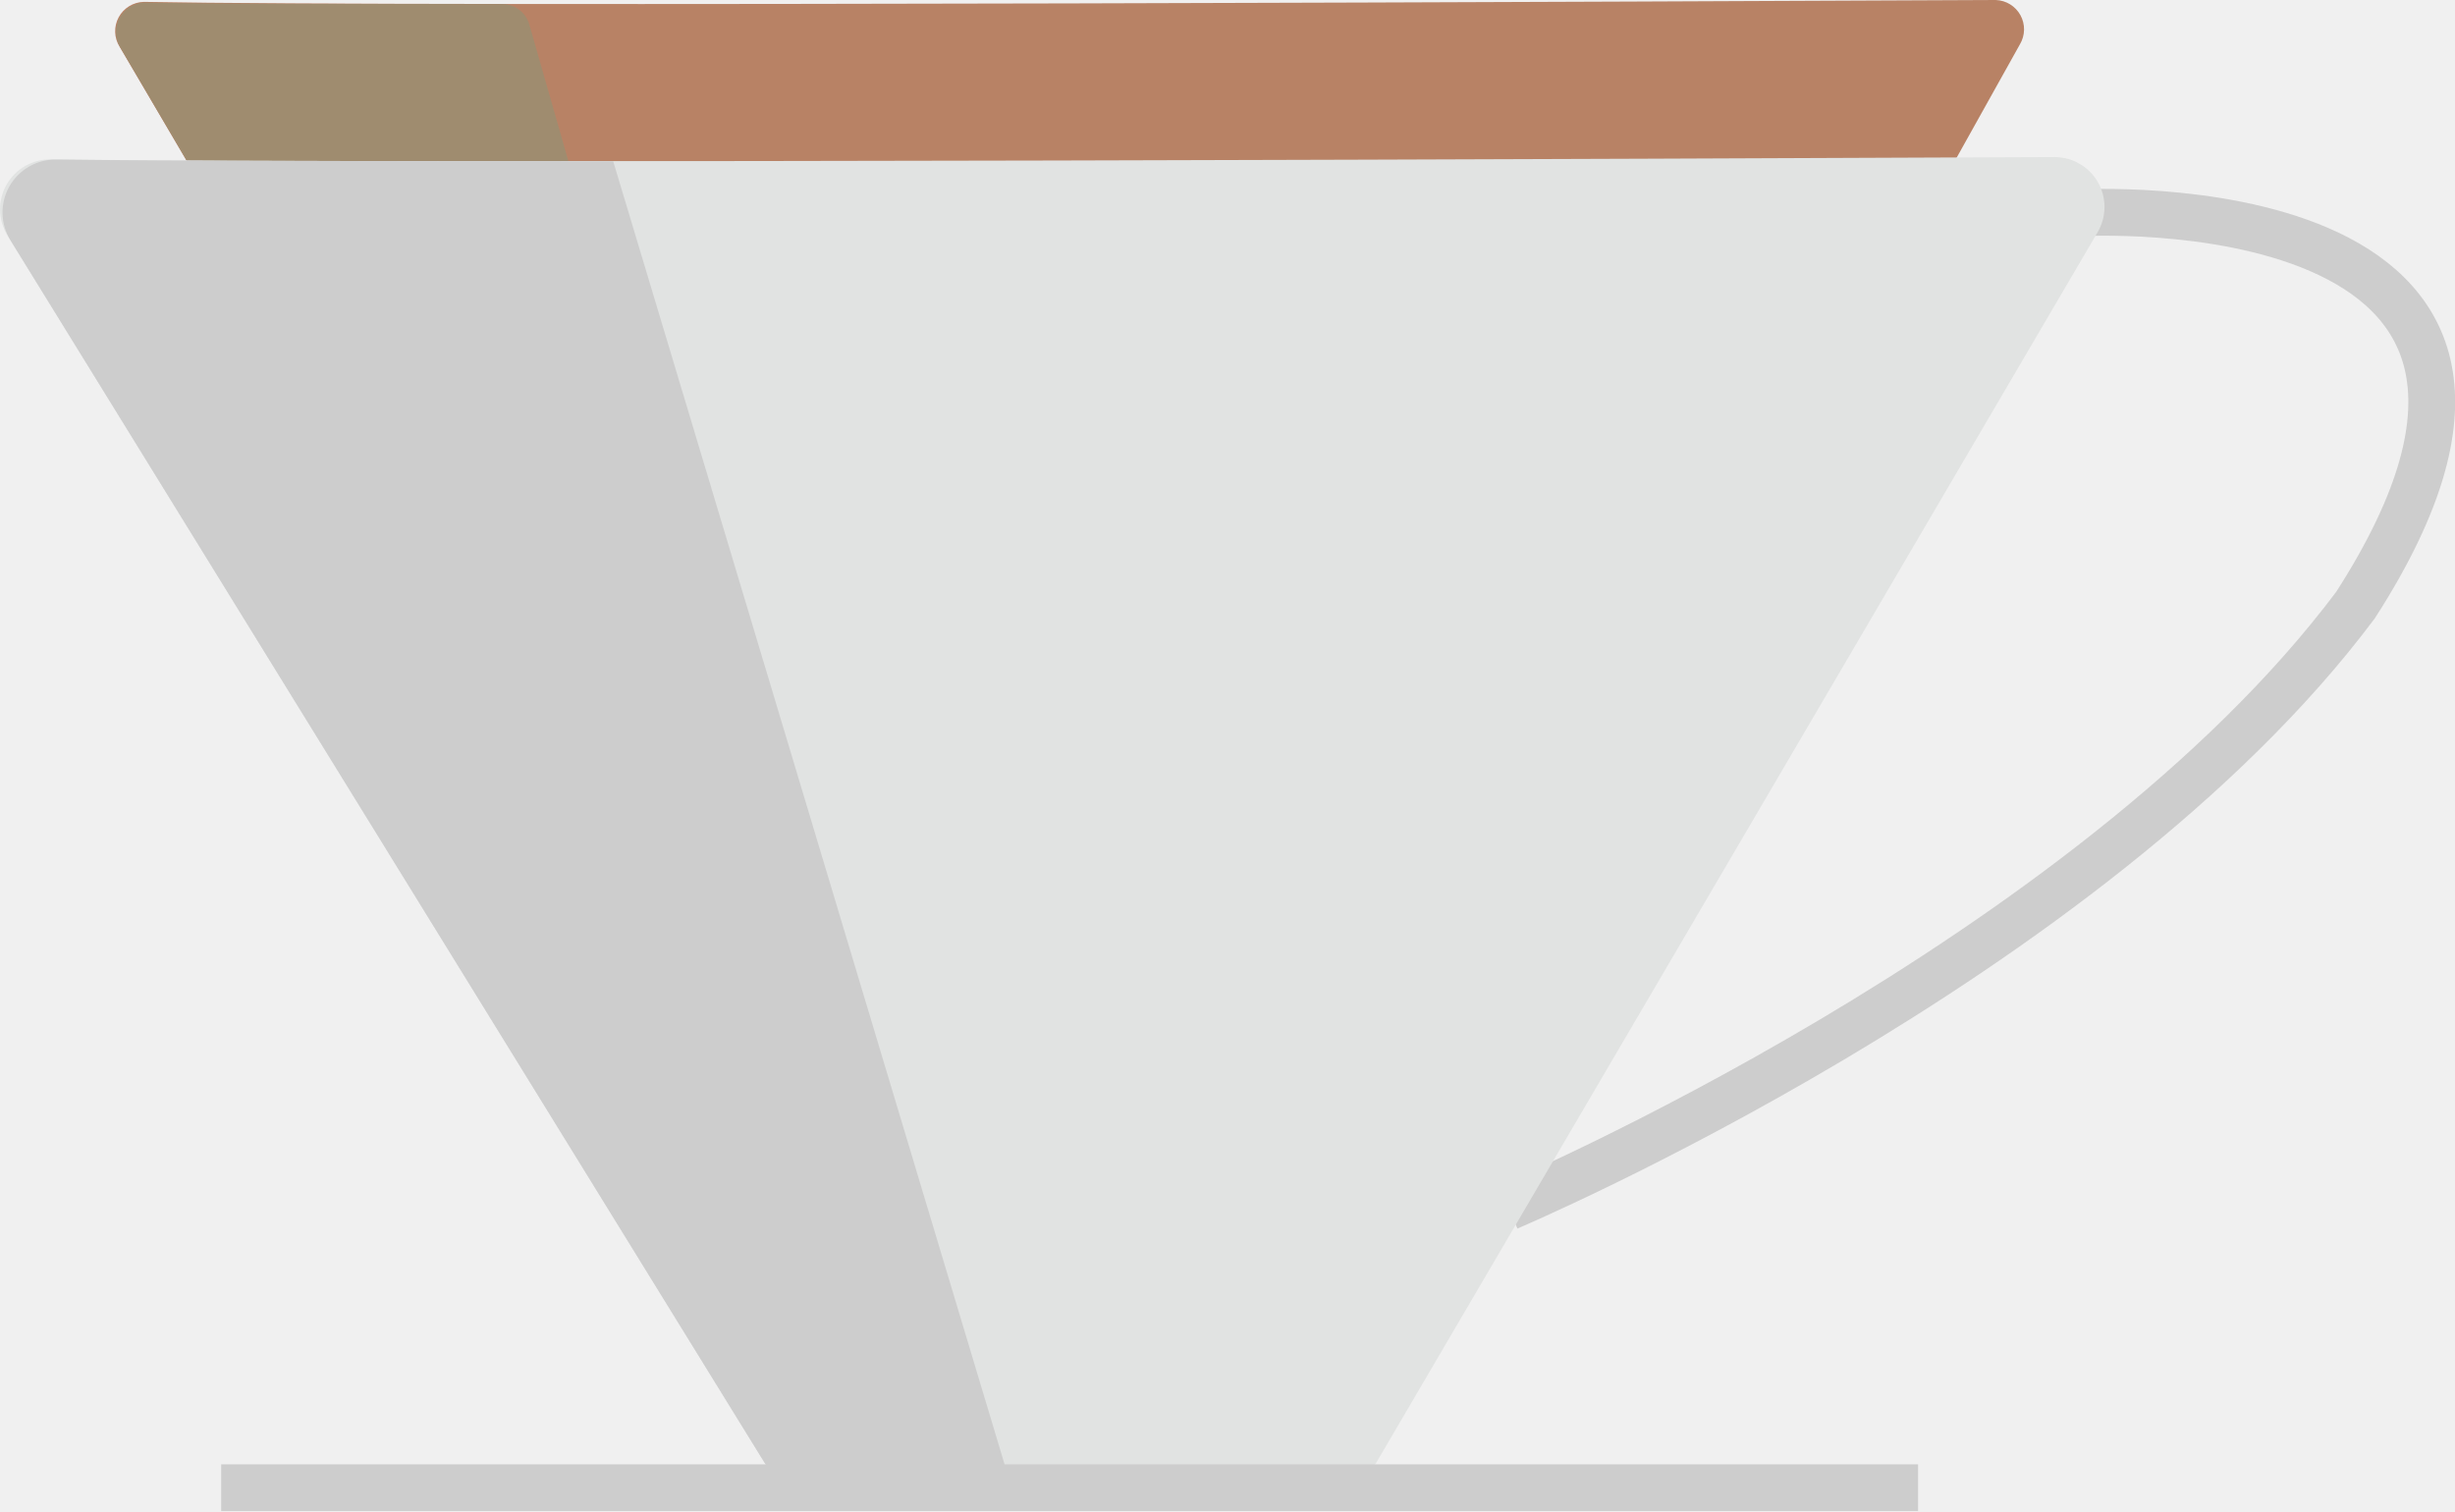
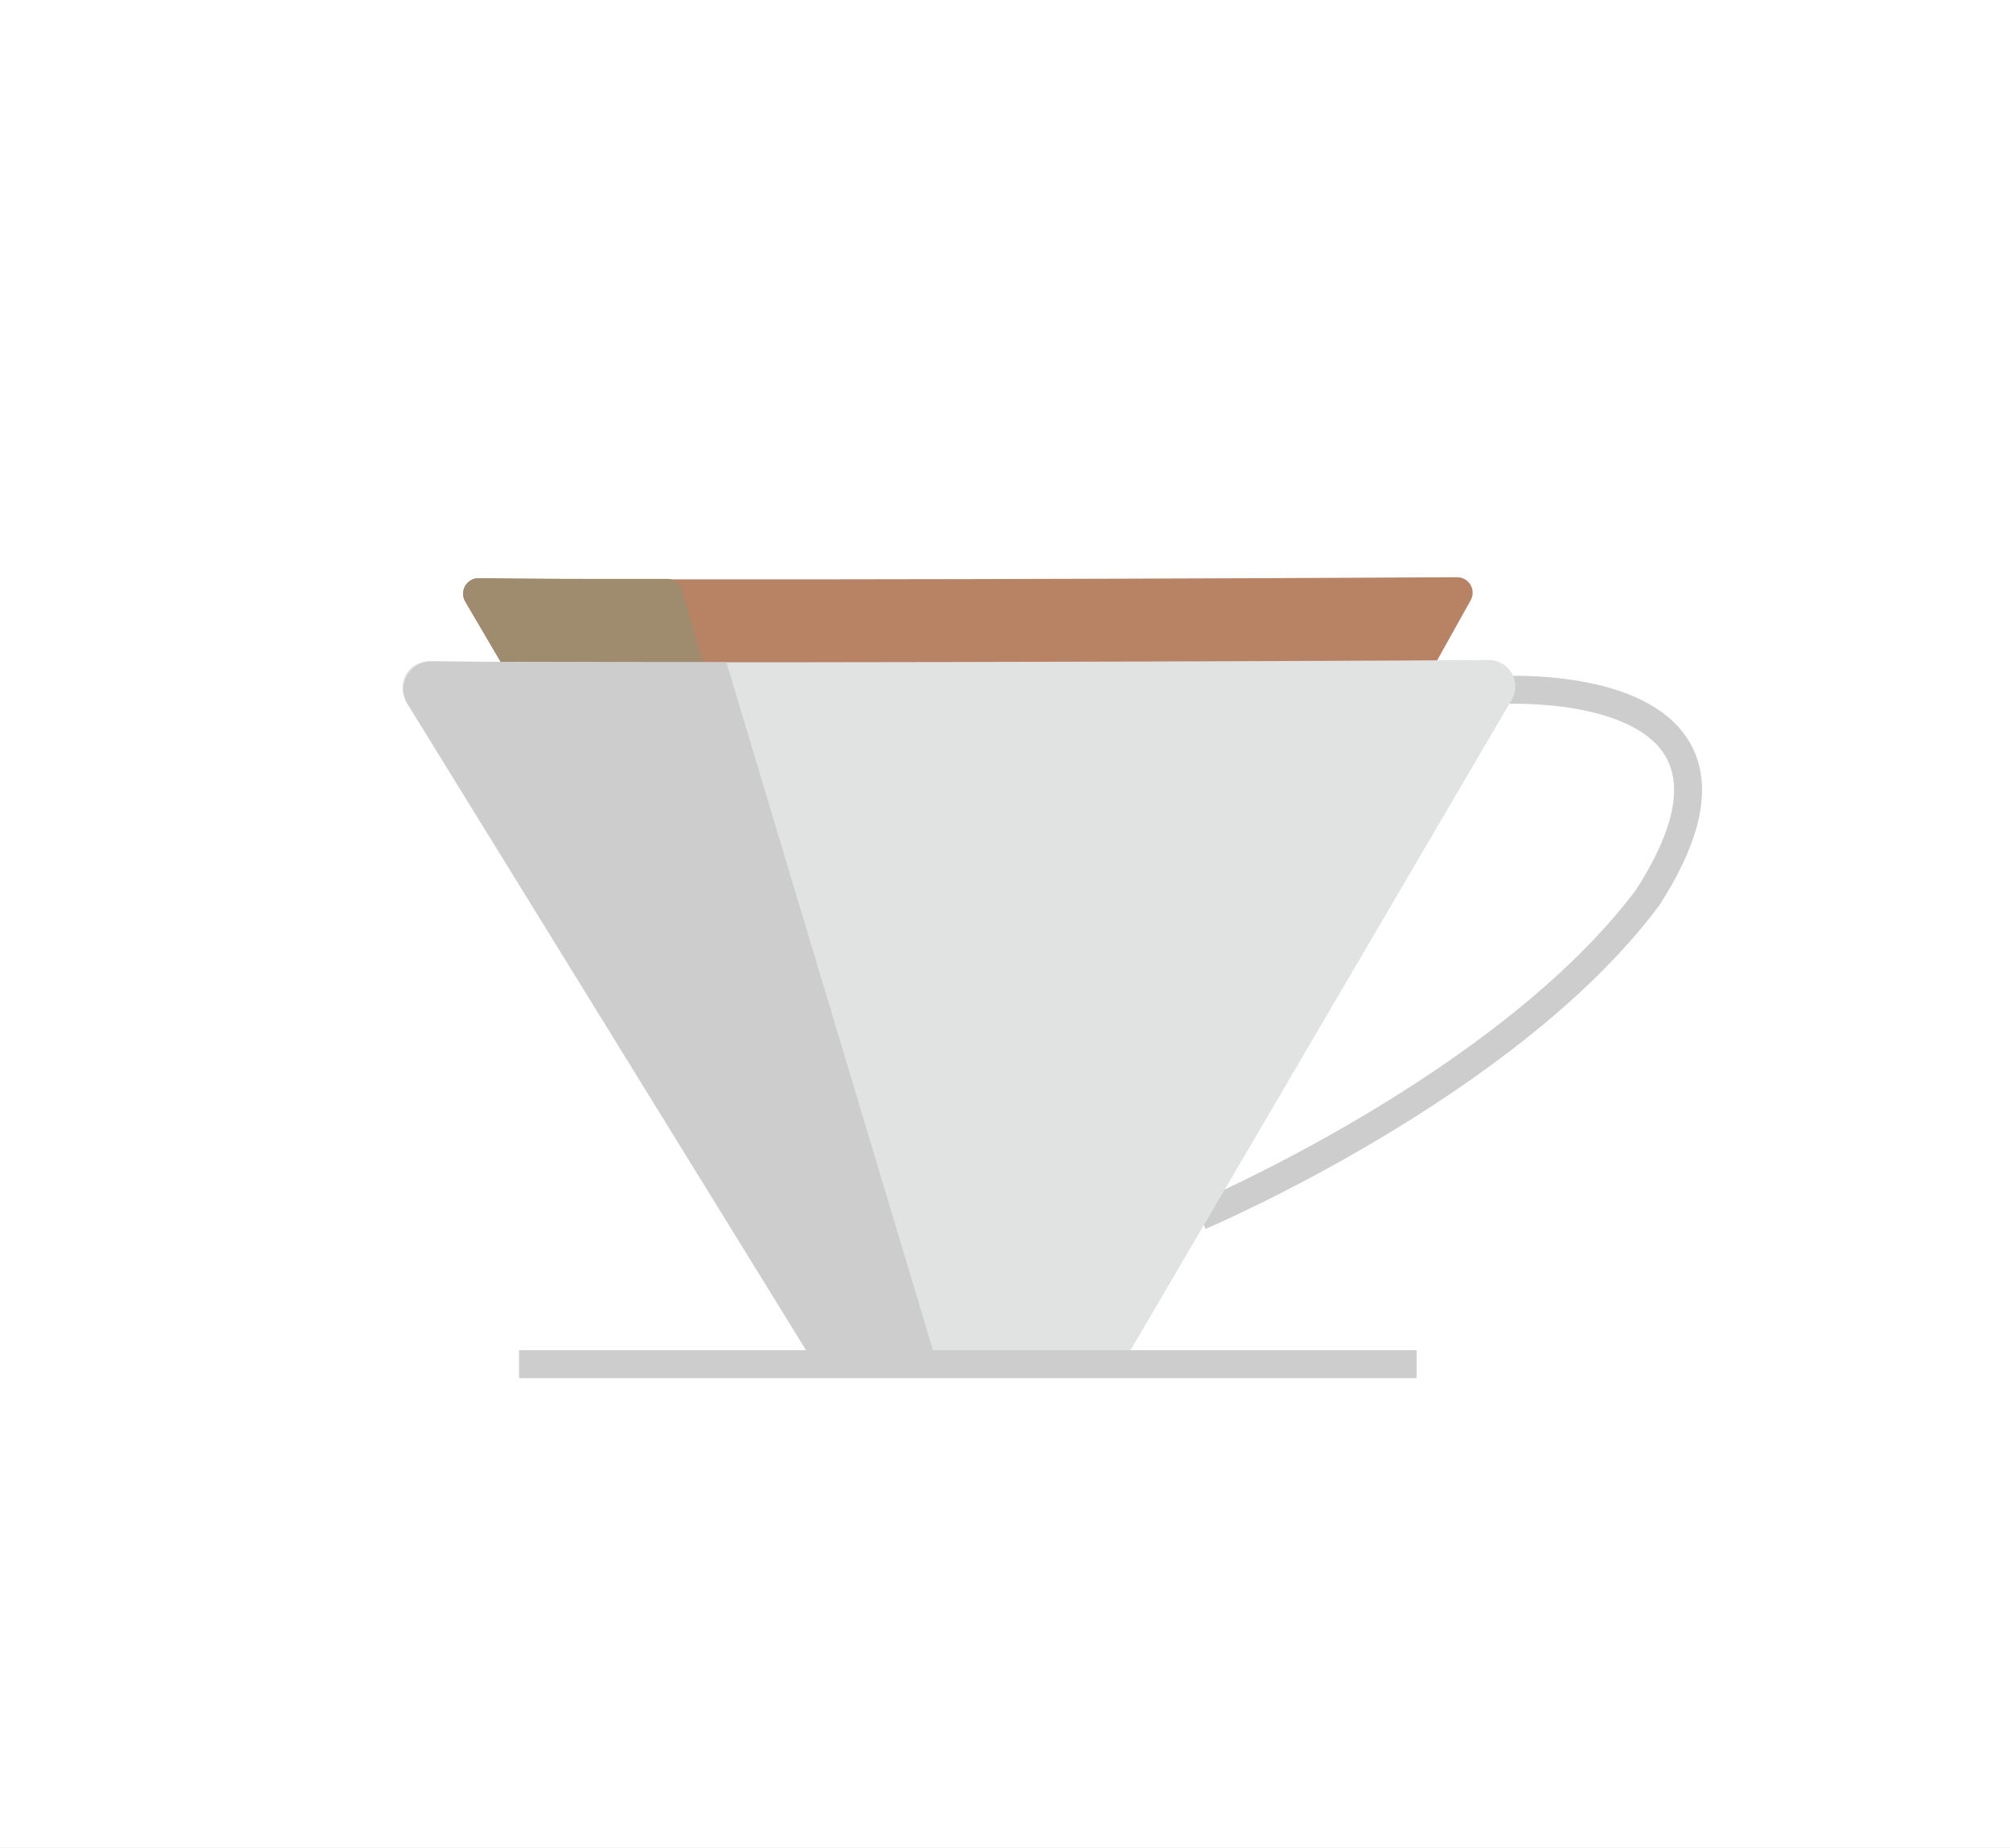
- <svg xmlns="http://www.w3.org/2000/svg" viewBox="0 0 157.38 96.89">
+ <svg xmlns="http://www.w3.org/2000/svg" viewBox="0 0 215.59 198.12">
  <defs>
-     <style>.cls-1{fill:#b88265;}.cls-2{fill:#9f8c6f;}.cls-3{fill:none;stroke:#cdcdcd;stroke-miterlimit:10;stroke-width:3px;}.cls-4{fill:#e1e3e2;}.cls-5{fill:#cdcdcd;}</style>
+     <style>.cls-1{fill:#fff;}.cls-2,.cls-5{fill:none;}.cls-3{fill:#b88265;}.cls-4{fill:#9f8c6f;}.cls-5{stroke:#cdcdcd;stroke-miterlimit:10;stroke-width:3px;}.cls-6{fill:#e1e3e2;}.cls-7{fill:#cdcdcd;}</style>
  </defs>
  <g id="Ebene_2" data-name="Ebene 2">
    <g id="Ebene_1-2" data-name="Ebene 1">
+       <g id="Rechteck_2318" data-name="Rechteck 2318">
+         <rect class="cls-1" width="215.59" height="198.12" />
+         <rect class="cls-2" x="0.29" y="0.38" width="215.02" height="197.37" />
+       </g>
      <g id="V60">
-         <path class="cls-1" d="M9.22.12C27.11.46,110.62.08,127.94,0a1.88,1.88,0,0,1,1.55,2.84L86.86,79.22a1.8,1.8,0,0,1-1.55.94H54a1.79,1.79,0,0,1-1.53-.9L7.67,3A1.88,1.88,0,0,1,9.22.12Z" />
-         <path class="cls-2" d="M54,80.16h0a1.79,1.79,0,0,1-1.53-.9L7.69,3A1.89,1.89,0,0,1,9.25.16c3.62.08,10.54.1,23,.1A1.81,1.81,0,0,1,33.94,1.6L55.71,77.73A1.87,1.87,0,0,1,54,80.16Z" />
-         <path class="cls-3" d="M133.21,13.65S168.55,11.55,151,38.8C133.9,61.64,96.69,77.39,96.69,77.39" />
-         <path class="cls-4" d="M3.25,10.22c23,.29,106-.05,128.46-.15a3.2,3.2,0,0,1,2.76,4.82L88.21,93.81a3.19,3.19,0,0,1-2.76,1.58H51.79a3.2,3.2,0,0,1-2.72-1.52L.48,15.1A3.2,3.2,0,0,1,3.25,10.22Z" />
-         <path class="cls-5" d="M64.85,95.39H51.91A3.4,3.4,0,0,1,49,93.77L.68,15.42a3.39,3.39,0,0,1,2.93-5.19c7.35.09,20.47.11,35.7.11" />
-         <line class="cls-3" x1="14.18" y1="95.39" x2="122.96" y2="95.39" />
+         <path class="cls-3" d="M51.28,62c15.83.3,89.74,0,105.07-.1a1.66,1.66,0,0,1,1.37,2.51L120,132a1.59,1.59,0,0,1-1.37.83H90.9a1.59,1.59,0,0,1-1.35-.8L49.91,64.52A1.67,1.67,0,0,1,51.28,62Z" />
+         <path class="cls-4" d="M90.9,132.81h0a1.59,1.59,0,0,1-1.35-.8L49.93,64.55A1.66,1.66,0,0,1,51.31,62c3.2.06,9.32.09,20.32.08a1.62,1.62,0,0,1,1.53,1.19l19.27,67.37A1.67,1.67,0,0,1,90.9,132.81Z" />
+         <path class="cls-5" d="M161,74s31.28-1.86,15.72,22.26c-15.11,20.2-48,34.14-48,34.14" />
+         <path class="cls-6" d="M46,70.91c20.36.26,93.85,0,113.69-.13a2.83,2.83,0,0,1,2.45,4.27l-40.94,69.84a2.85,2.85,0,0,1-2.44,1.4H89a2.82,2.82,0,0,1-2.41-1.35l-43-69.71A2.83,2.83,0,0,1,46,70.91Z" />
+         <path class="cls-7" d="M100.52,146.29H89.06a3,3,0,0,1-2.56-1.43L43.72,75.51a3,3,0,0,1,2.59-4.59c6.51.08,18.12.1,31.6.09" />
+         <line class="cls-5" x1="55.67" y1="146.29" x2="151.94" y2="146.29" />
      </g>
    </g>
  </g>
</svg>
